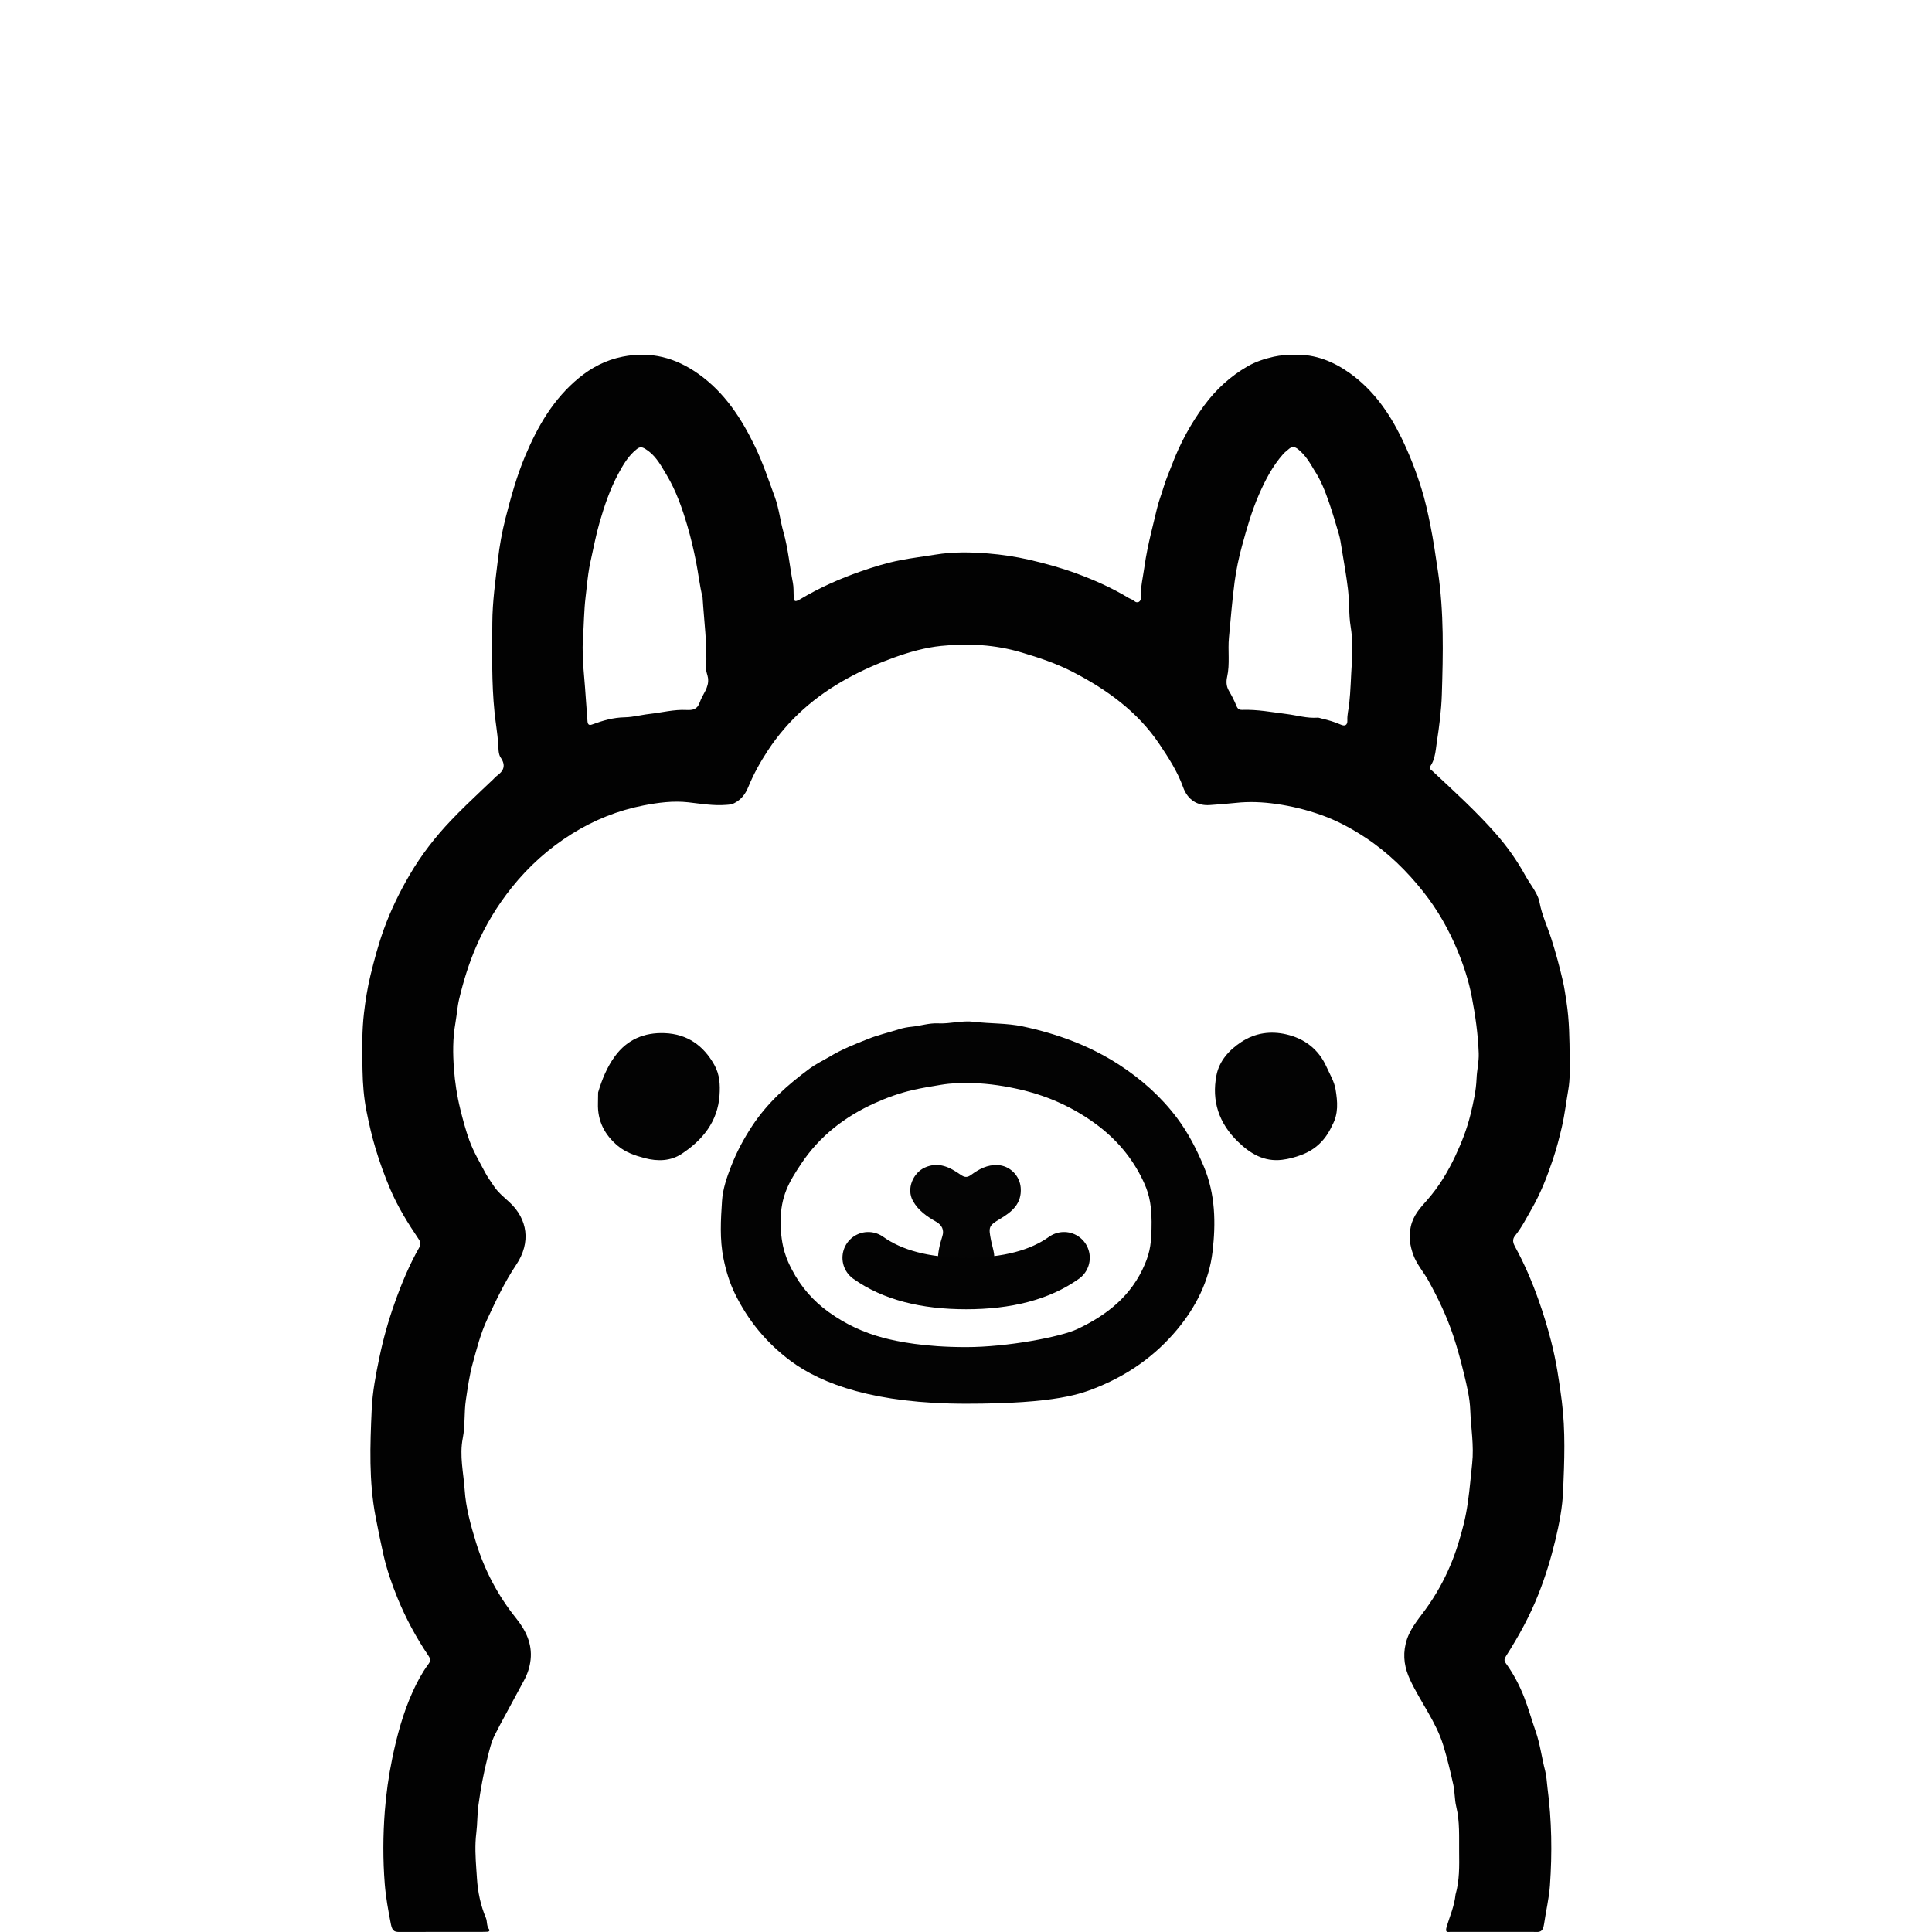
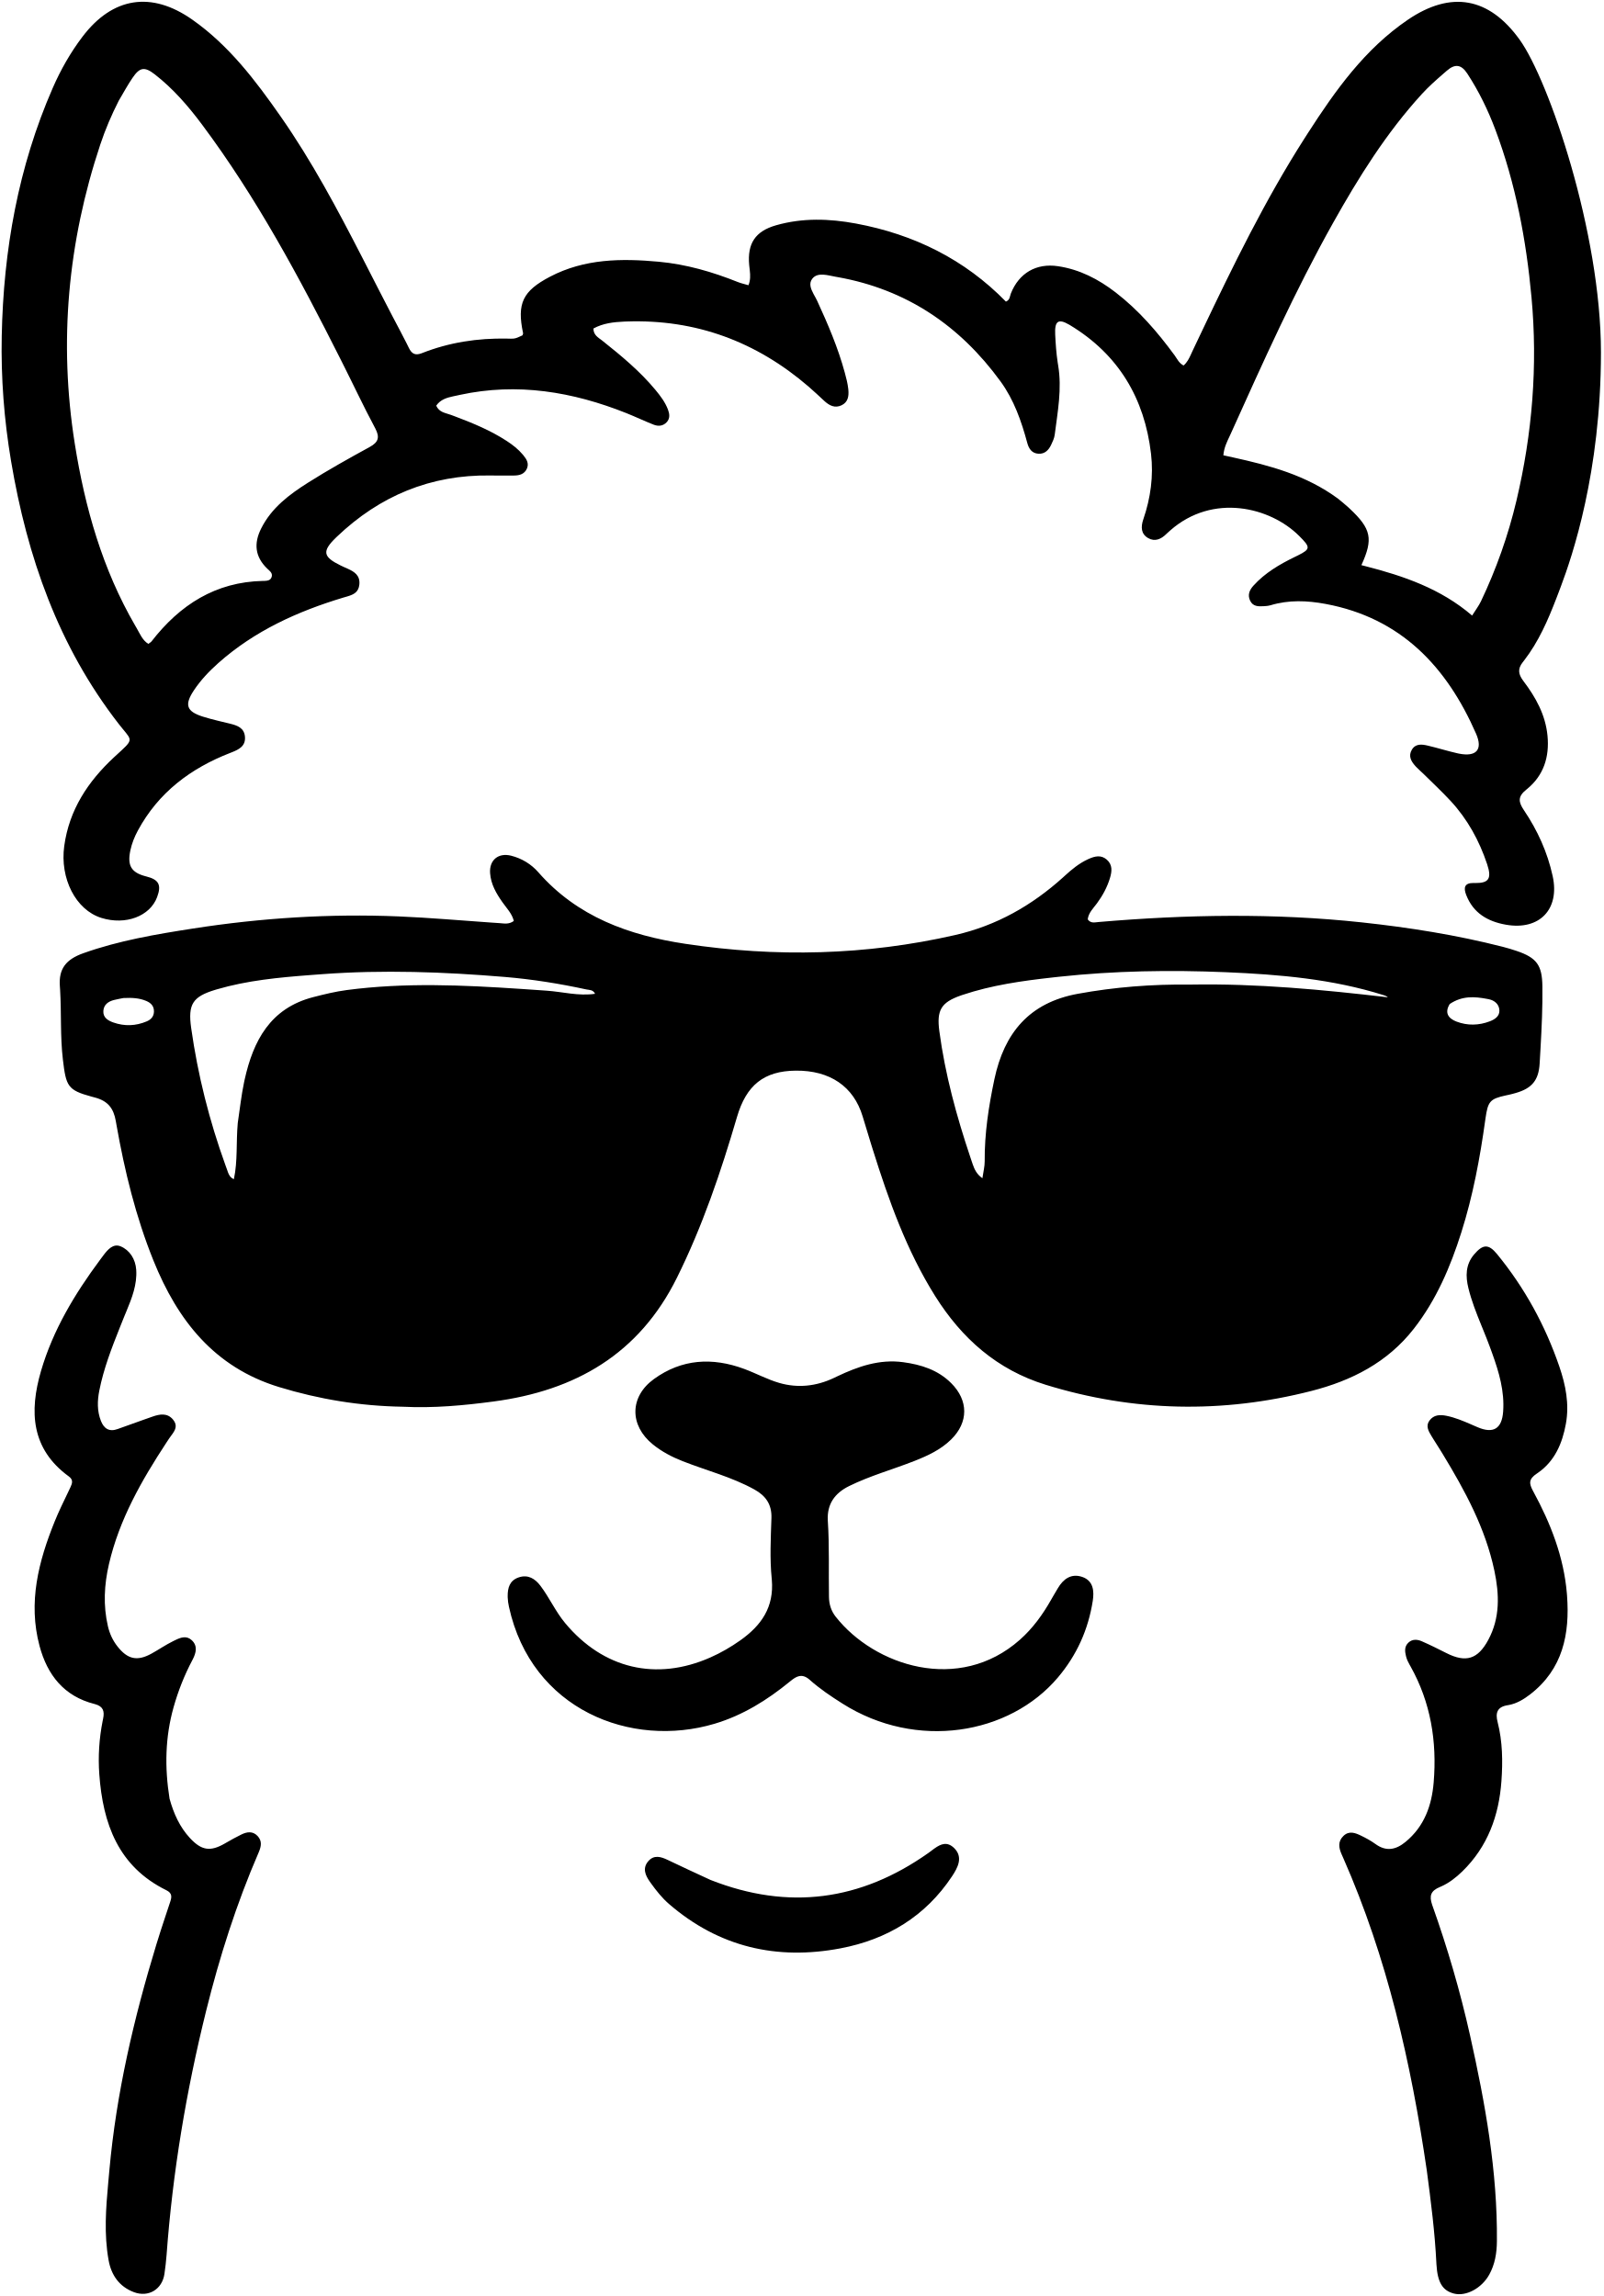
- <svg xmlns="http://www.w3.org/2000/svg" width="824px" height="824px" viewBox="0 0 824 824" version="1.1">
-   <g id="Page-1" stroke="none" stroke-width="1" fill="none" fill-rule="evenodd">
-     <g id="Group" transform="translate(154.5, 151.2812)">
-       <path d="M421.217,7.892 C431.115,14.96 437.934,24.643 443.213,35.452 C446.63,42.447 449.444,49.723 451.761,57.125 C453.325,62.121 454.462,67.294 455.508,72.474 C456.854,79.139 457.813,85.832 458.805,92.548 C461.379,109.962 460.987,127.44 460.444,144.916 C460.234,151.682 459.344,158.455 458.32,165.157 C458.219,165.818 458.134,166.488 458.047,167.162 L457.942,167.971 C457.599,170.536 457.142,173.107 455.638,175.336 C454.784,176.602 455.933,177.096 456.411,177.543 C465.647,186.191 475.046,194.7 483.402,204.203 C488.251,209.717 492.54,215.738 496.104,222.258 C496.658,223.272 497.295,224.272 497.945,225.269 L498.503,226.124 C500.083,228.544 501.619,230.971 502.107,233.584 C503.131,239.068 505.5,243.958 507.148,249.125 C509.055,255.106 510.694,261.156 512.086,267.24 C512.736,270.078 513.147,273.084 513.599,276.018 C514.812,283.893 514.893,291.81 514.959,299.728 C515,304.291 515.164,308.941 514.39,313.399 C513.474,318.684 512.864,324.024 511.647,329.291 C510.564,333.977 509.348,338.653 507.837,343.15 C505.4,350.399 502.625,357.59 498.779,364.28 C496.525,368.201 494.505,372.273 491.638,375.805 C490.301,377.452 490.923,379.08 491.694,380.489 C495.669,387.754 498.896,395.313 501.671,403.121 C503.745,408.955 505.527,414.829 507.069,420.822 C509.231,429.219 510.511,437.709 511.604,446.302 C513.227,459.066 512.706,471.819 512.174,484.55 C511.88,491.58 510.511,498.647 508.869,505.516 C507.013,513.285 504.676,520.935 501.726,528.435 C498.03,537.832 493.244,546.565 487.839,555.006 C487.056,556.229 486.916,556.972 487.704,558.056 C490.964,562.545 493.536,567.437 495.541,572.573 C497.398,577.329 498.753,582.278 500.448,587.1 C502.367,592.559 503.022,598.312 504.488,603.877 C505.126,606.298 505.189,608.889 505.518,611.39 C507.329,625.174 507.526,639.062 506.55,652.902 C506.165,658.365 504.819,663.854 504.05,669.294 C503.529,672.98 501.967,672.757 499.905,672.691 L499.607,672.684 C499.507,672.682 499.405,672.68 499.303,672.68 C487.676,672.684 476.049,672.691 464.422,672.671 L464.314,672.672 L464.102,672.678 C462.738,672.732 461.722,673.031 462.551,670.301 C463.884,665.913 465.798,661.62 466.29,656.729 C468.034,650.649 467.882,644.527 467.821,638.644 C467.754,632.212 468.153,625.637 466.584,619.207 C465.849,616.196 466.021,613.002 465.332,609.895 C464.085,604.273 462.774,598.703 461.082,593.179 C457.97,583.016 451.38,574.7 446.96,565.257 C444.654,560.331 443.69,555.356 445.036,549.711 C446.428,543.872 450.149,539.713 453.43,535.207 C457.762,529.258 461.306,522.936 464.151,516.167 C466.535,510.493 468.296,504.668 469.783,498.688 C471.288,492.639 471.995,486.528 472.618,480.392 L472.865,477.936 C473.028,476.298 473.192,474.659 473.371,473.019 C474.221,465.202 472.84,457.639 472.558,449.989 C472.371,444.935 471.121,439.764 469.892,434.696 C468.55,429.168 467.084,423.709 465.284,418.319 C462.561,410.16 458.88,402.455 454.73,394.935 C452.665,391.195 449.728,387.963 448.263,383.898 C446.856,379.996 446.251,376.224 447.209,371.855 C448.272,367.005 451.173,363.951 454.19,360.535 C459.171,354.894 463.051,348.457 466.246,341.637 C468.899,335.975 471.192,330.125 472.658,324.083 C473.876,319.06 475.048,313.963 475.256,308.705 C475.398,305.108 476.309,301.576 476.176,297.908 C475.882,289.769 474.732,281.787 473.2,273.782 C471.894,266.959 469.733,260.429 467.131,254.14 C463.439,245.217 458.659,236.794 452.592,229.128 C445.477,220.14 437.418,212.274 427.827,205.942 C421.922,202.044 415.758,198.716 409.096,196.35 C402.807,194.115 396.404,192.533 389.731,191.591 C383.976,190.778 378.261,190.527 372.623,191.146 C368.917,191.553 365.223,191.795 361.514,192.074 C356.243,192.47 352.047,189.9 350.089,184.444 C347.681,177.736 343.87,171.866 339.937,166.018 C330.606,152.142 317.468,142.745 302.932,135.238 C296.052,131.684 288.639,129.211 281.125,126.978 C269.828,123.62 258.407,123.038 246.926,124.204 C240.166,124.89 233.508,126.759 226.999,129.096 C220.05,131.592 213.372,134.518 206.906,138.067 C193.137,145.625 181.671,155.62 173.002,168.797 C169.766,173.714 166.913,178.858 164.704,184.241 C163.367,187.5 161.678,189.711 158.621,191.293 C157.471,191.888 156.424,191.903 155.313,191.995 C149.832,192.445 144.439,191.505 139.023,190.9 C132.614,190.183 126.223,191.031 120.021,192.229 C109.093,194.34 98.827,198.471 89.335,204.404 C79.492,210.558 70.982,218.237 63.761,227.251 C57.591,234.954 52.516,243.349 48.568,252.482 C45.438,259.723 43.147,267.192 41.335,274.791 C40.933,276.474 40.677,278.222 40.446,279.978 L40.172,282.085 C40.033,283.137 39.886,284.185 39.704,285.214 C38.563,291.67 38.633,298.12 39.102,304.51 C39.526,310.289 40.4,316.075 41.813,321.79 C42.921,326.273 44.113,330.754 45.662,335.048 C47.406,339.881 50.098,344.384 52.503,348.965 C53.494,350.853 54.819,352.566 55.977,354.369 C57.811,357.225 60.417,359.273 62.879,361.564 C70.442,368.601 72.119,378.547 65.621,388.208 C60.69,395.54 56.983,403.512 53.26,411.489 C50.451,417.508 48.831,423.954 47.094,430.258 C45.721,435.24 44.982,440.551 44.201,445.765 C43.388,451.201 43.932,456.747 42.885,462.021 C41.385,469.582 43.21,476.895 43.69,484.229 C44.184,491.779 46.27,499.273 48.541,506.65 C52.212,518.574 57.885,529.271 65.666,538.968 C69.749,544.057 72.528,549.771 71.802,556.543 C71.456,559.769 70.455,562.788 68.817,565.738 C66.149,570.546 63.644,575.454 60.971,580.269 C59.435,583.037 57.966,585.844 56.543,588.672 C54.956,591.827 54.196,595.293 53.346,598.665 C51.689,605.237 50.461,611.897 49.545,618.647 C49.007,622.616 49.133,626.563 48.643,630.489 C47.99,635.72 48.303,640.947 48.664,646.157 L48.792,647.995 C48.835,648.608 48.876,649.22 48.915,649.832 C49.284,655.592 50.442,661.304 52.721,666.68 C53.392,668.262 52.928,670.105 54.09,671.562 C54.447,672.01 54.163,672.6 53.386,672.608 C52.563,672.617 51.741,672.678 50.918,672.679 C39.474,672.684 28.03,672.654 16.587,672.705 C14.213,672.719 12.883,672.809 12.232,669.464 C11.117,663.732 10.051,657.969 9.596,652.204 C8.785,641.91 8.83,631.537 9.618,621.239 C10.194,613.704 11.256,606.158 12.781,598.756 C14.797,588.969 17.414,579.282 21.561,570.138 C23.392,566.101 25.512,562.144 28.158,558.553 C29.163,557.189 29.284,556.463 28.237,554.906 C23.025,547.16 18.564,538.938 15.052,530.311 C12.64,524.387 10.517,518.311 9.077,511.994 C7.848,506.603 6.77,501.207 5.723,495.779 C2.776,480.5 3.345,465.123 4.034,449.776 C4.369,442.331 5.812,434.883 7.334,427.557 C8.956,419.746 11.136,412.029 13.805,404.5 C16.701,396.328 20.009,388.308 24.327,380.746 C24.964,379.63 24.944,378.517 24.111,377.284 C19.502,370.461 15.15,363.459 11.929,355.869 C9.577,350.327 7.51,344.67 5.76,338.874 C4.138,333.499 2.882,328.052 1.801,322.589 C0.674,316.894 0.218,311.053 0.115,305.226 L0.068,302.513 C-0.054,295.277 -0.102,288.024 0.73,280.849 C1.353,275.475 2.198,270.095 3.492,264.763 C5.126,258.03 6.91,251.378 9.269,244.879 C12.177,236.867 15.894,229.241 20.199,221.871 C25.139,213.414 31.094,205.73 37.809,198.673 C42.021,194.245 46.443,190.014 50.888,185.809 L54.223,182.656 C54.778,182.131 55.334,181.605 55.888,181.079 C56.35,180.64 56.764,180.095 57.339,179.682 C60.199,177.629 61.455,175.338 59.02,171.801 C57.965,170.269 58.121,167.742 57.97,165.736 C57.636,161.29 56.867,156.903 56.416,152.48 C55.125,139.828 55.422,127.161 55.473,114.495 C55.51,105.411 56.791,96.402 57.855,87.4 C58.556,81.477 59.614,75.553 61.09,69.776 C63.395,60.75 65.875,51.78 69.514,43.126 C74.858,30.419 81.611,18.772 92.398,9.914 C97.844,5.442 103.921,2.262 111.047,0.845 C123.074,-1.546 133.618,1.244 143.436,8.236 C154.599,16.186 161.719,27.151 167.544,39.223 C170.901,46.18 173.324,53.493 175.969,60.706 C177.728,65.501 178.247,70.735 179.649,75.68 C181.66,82.776 182.266,90.111 183.674,97.307 C184.021,99.083 183.919,100.948 184.001,102.773 C184.086,104.7 184.079,105.906 186.691,104.343 C194.855,99.454 203.565,95.57 212.527,92.444 C218.109,90.497 223.804,88.729 229.678,87.6 C234.558,86.662 239.474,86.074 244.352,85.273 C251.917,84.031 259.467,84.157 266.945,84.767 C272.776,85.242 278.644,86.113 284.443,87.445 C291.348,89.032 298.14,90.91 304.75,93.348 C312.374,96.159 319.814,99.474 326.787,103.7 C327.569,104.173 328.456,104.347 329.238,105.047 C330.583,106.251 332.191,105.369 332.108,103.502 C331.908,99 333.027,94.642 333.632,90.27 C334.272,85.646 335.259,81.002 336.342,76.406 C337.196,72.781 338.128,69.144 338.978,65.509 C339.678,62.513 340.866,59.585 341.729,56.633 C342.703,53.305 344.117,50.21 345.321,47.003 C348.729,37.932 353.307,29.526 359.041,21.712 C364.107,14.809 370.317,9.141 377.694,4.906 C381.081,2.961 384.883,1.727 388.817,0.846 C391.804,0.177 394.717,0.098 397.695,0.014 C406.504,-0.235 414.256,2.921 421.217,7.892 Z M399.165,40.338 C397.669,39.125 396.462,39.062 395.087,40.309 C394.323,41.001 393.459,41.602 392.783,42.368 C388.266,47.491 385.168,53.403 382.439,59.657 C379.353,66.729 377.263,74.075 375.241,81.45 C373.858,86.493 372.761,91.657 372.071,96.838 C371.02,104.727 370.413,112.676 369.653,120.603 C369.116,126.2 370.123,131.855 368.865,137.455 C368.453,139.289 368.471,141.35 369.563,143.22 C370.802,145.341 371.947,147.542 372.863,149.817 C373.372,151.081 374.066,151.525 375.293,151.482 C381.704,151.257 387.959,152.462 394.282,153.254 C398.644,153.8 402.953,155.141 407.433,154.809 C408.03,154.765 408.651,155.064 409.262,155.201 C412.079,155.832 414.81,156.676 417.479,157.824 C418.909,158.44 420.269,158.212 420.152,155.903 C420.035,153.58 420.683,151.27 420.934,148.977 C421.563,143.236 421.653,137.433 422.042,131.657 C422.39,126.475 422.42,121.23 421.556,115.958 C420.699,110.731 421.038,105.341 420.411,100.007 C419.719,94.13 418.645,88.323 417.702,82.503 C417.382,80.528 417.098,78.449 416.517,76.489 C415.198,72.04 413.909,67.577 412.397,63.193 C410.741,58.394 408.934,53.638 405.991,49.182 C404.038,45.812 402.104,42.72 399.165,40.338 Z M120.625,40.117 C119.181,39.256 118.334,39.289 117.092,40.263 C113.551,43.039 111.346,46.835 109.28,50.646 C105.709,57.23 103.325,64.275 101.228,71.488 C99.622,77.01 98.608,82.633 97.353,88.202 C96.582,91.624 96.163,95.136 95.778,98.647 L95.523,100.988 C95.437,101.767 95.35,102.546 95.257,103.322 C94.561,109.138 94.537,115.041 94.14,120.903 C93.782,126.183 94.118,131.521 94.599,136.867 C95.181,143.338 95.537,149.855 96.066,156.349 C96.202,158.013 96.967,158.119 98.178,157.67 C102.619,156.023 107.142,154.734 111.916,154.652 C113.858,154.618 115.763,154.316 117.665,153.983 L119.295,153.696 C120.383,153.506 121.472,153.329 122.57,153.208 C127.79,152.633 132.946,151.249 138.244,151.524 C141.021,151.667 142.942,151.261 143.955,148.248 C145.112,144.809 148.018,142.01 147.466,137.917 C147.273,136.489 146.575,135.216 146.654,133.701 C147.182,123.669 145.788,113.718 145.152,103.507 C143.874,98.373 143.368,93.341 142.383,88.388 C141.347,83.176 140.137,77.992 138.651,72.941 C136.459,65.489 133.863,58.061 129.854,51.352 C129.774,51.219 129.695,51.085 129.615,50.951 L129.139,50.144 C126.918,46.372 124.659,42.523 120.625,40.117 Z" id="Combined-Shape" fill="#020202" fill-rule="nonzero" />
-       <path d="M260.863,284.502 C267.788,285.359 274.827,285.023 281.689,286.482 C296.367,289.601 310.281,294.689 322.909,302.904 C332.348,309.044 340.687,316.468 347.466,325.481 C352.234,331.821 355.809,338.803 358.908,346.177 C363.894,358.042 364.078,370.373 362.651,382.555 C361.195,394.989 355.583,406.177 347.463,415.882 C338.371,426.75 327.186,434.733 314.068,440.161 C306.823,443.159 296.125,447.406 257.5,447.406 C218.875,447.406 196.054,439.139 182.623,429.097 C172.394,421.449 164.531,411.893 158.965,400.511 C156.669,395.815 155.153,390.784 154.085,385.553 C152.399,377.297 152.912,369.043 153.447,360.846 C153.773,355.863 155.457,350.94 157.326,346.129 C159.716,339.98 162.768,334.287 166.381,328.817 C172.868,318.996 181.504,311.331 190.869,304.424 C193.395,302.561 196.271,301.173 199.178,299.489 C204.538,296.216 210.171,294.041 215.789,291.801 C220.034,290.11 224.477,289.104 228.807,287.72 C230.567,287.158 232.52,286.787 234.322,286.618 C238.098,286.262 241.727,284.983 245.594,285.183 C250.692,285.446 255.744,283.868 260.863,284.502 Z M260.273,310.64 C255.739,310.495 251.229,310.65 246.695,311.414 C242.748,312.08 238.821,312.691 234.902,313.589 C229.235,314.886 223.87,316.808 218.59,319.198 C205.759,325.005 195.06,333.265 187.19,345.088 C182.055,352.802 178.441,358.817 178.441,369.793 C178.441,380.768 181.279,386.428 183.288,390.283 C187.024,397.452 192.236,403.504 198.932,408.316 C206.084,413.457 213.808,417.08 222.312,419.321 C228.223,420.878 239.797,423.266 257.5,423.266 C275.203,423.266 297.898,418.898 304.959,415.579 C317.561,409.656 328.098,401.393 333.778,387.922 C336.085,382.451 336.657,378.573 336.657,369.793 C336.657,361.012 334.964,356.392 332.992,352.228 C328.381,342.49 321.546,334.47 312.82,328.069 C303.36,321.129 292.955,316.384 281.522,313.628 C274.504,311.937 267.453,310.869 260.273,310.64 Z" id="Combined-Shape" fill="#030303" fill-rule="nonzero" />
-       <path d="M100.598,314.647 C102.28,308.989 104.427,303.783 107.786,299.187 C113.009,292.043 120.321,289.004 128.96,289.343 C138.6,289.723 145.532,294.589 150.2,302.964 C152.473,307.041 152.684,311.394 152.388,315.81 C151.632,327.101 145.119,334.993 136.213,340.861 C131.619,343.888 126.128,344.164 120.439,342.654 C116.261,341.544 112.403,340.243 109.089,337.502 C103.375,332.776 100.292,326.801 100.528,319.274 C100.574,317.814 100.562,316.352 100.598,314.647 Z" id="Path" fill="#030303" fill-rule="nonzero" />
-       <path d="M413.655,328.751 C410.902,334.814 406.655,339.017 400.542,341.298 C397.861,342.298 395.126,343.047 392.301,343.383 C384.596,344.299 378.749,340.763 373.461,335.632 C365.375,327.786 362.191,318.265 364.312,307.362 C365.518,301.162 369.735,296.508 375.035,293.045 C380.889,289.219 387.459,288.34 394.056,289.861 C401.853,291.658 407.882,296.189 411.257,303.727 C412.68,306.907 414.56,309.909 415.138,313.421 C415.986,318.581 416.441,323.712 413.655,328.751 Z" id="Path" fill="#030303" fill-rule="nonzero" />
-       <path d="M262.258,395.064 C259.174,395.092 256.341,395.058 253.511,395.132 C249.503,395.237 245.523,390.323 245.486,386.84 C245.447,383.081 246.275,379.488 247.419,375.957 C248.25,373.389 247.313,371.239 244.759,369.786 C240.857,367.566 237.214,365.054 234.907,360.994 C231.89,355.683 235.053,348.883 239.917,346.695 C245.824,344.038 250.634,346.555 255.229,349.76 C256.932,350.949 258.064,350.997 259.698,349.799 C263.045,347.344 266.591,345.414 271.028,345.631 C276.198,345.884 280.419,350.107 280.834,355.248 C281.386,362.102 277.007,365.62 272.039,368.571 C267.104,371.503 267.076,372.063 268.171,377.701 C268.887,381.393 270.662,385.195 268.734,389.261 C267.363,392.153 265.521,394.12 262.258,395.064 Z" id="Path" fill="#040404" fill-rule="nonzero" />
-       <path d="M215.797,385.159 C226.052,392.476 239.969,396.134 257.549,396.134 C275.128,396.134 289.046,392.476 299.3,385.159" id="Path-2" stroke="#030303" stroke-width="21.974" stroke-linecap="round" />
-     </g>
+ <svg xmlns="http://www.w3.org/2000/svg" width="675px" height="967px" viewBox="0 0 675 967" version="1.1">
+   <g id="页面-1" stroke="none" stroke-width="1" fill="none" fill-rule="evenodd">
+     <path d="M630.312,528.171 C641.935,542.357 650.612,558.217 656.553,575.559 C659.222,583.35 660.796,591.308 659.315,599.589 C657.827,607.912 654.578,615.435 647.524,620.31 L647.121,620.583 C643.511,622.976 643.829,624.847 645.407,627.838 L645.615,628.226 C652.913,641.645 658.434,655.79 659.717,671.095 L659.796,672.107 C660.973,688.102 658.088,702.964 644.22,713.648 C641.528,715.722 638.581,717.48 635.303,718.089 L634.854,718.165 C630.194,718.872 629.618,721.607 630.563,725.304 C632.654,733.492 632.76,741.847 632.166,750.139 C631.127,764.665 626.396,777.773 615.671,788.198 C613.034,790.762 610.121,793.042 606.812,794.507 L606.287,794.732 C602.364,796.346 601.71,798.47 603.002,802.258 L603.087,802.502 C609.455,820.386 614.785,838.602 618.927,857.124 C625.324,885.735 630.539,914.525 630.26,944.024 C630.213,948.946 629.434,953.659 627.042,957.986 C623.842,963.775 617.236,967.268 612.198,965.981 C607.405,964.756 605.244,961.317 604.804,953.656 L604.782,953.241 C604.152,940.263 602.502,927.396 600.74,914.092 C594.09,868.615 584.028,824.499 565.62,782.644 L564.916,781.056 C563.67,778.257 563.208,775.599 565.642,773.237 C568.028,770.922 570.623,771.941 573.057,773.121 C575.15,774.135 577.227,775.26 579.103,776.624 C583.653,779.932 587.716,779.1 591.805,775.734 C599.705,769.232 602.826,760.422 603.636,750.708 C605.072,733.488 602.413,717.019 593.879,701.791 L593.474,701.078 C592.897,700.073 592.38,698.99 592.082,697.877 L591.972,697.451 C591.476,695.459 591.284,693.422 593.019,691.808 C594.705,690.239 596.783,690.438 598.656,691.256 C602.157,692.784 605.581,694.497 608.992,696.222 C617.195,700.371 622.213,698.849 626.617,690.688 C631.659,681.342 631.298,671.45 629.19,661.493 C625.405,643.614 616.824,627.826 607.458,612.402 L606.276,610.489 L603.875,606.685 L603.28,605.73 L602.692,604.772 C601.457,602.745 600.19,600.564 601.872,598.292 C603.669,595.864 606.21,595.714 609.069,596.298 C612.672,597.033 616.003,598.432 619.322,599.875 L620.744,600.495 C621.219,600.701 621.693,600.906 622.17,601.109 C628.739,603.905 632.35,601.768 632.884,594.572 C633.523,585.964 631.141,577.939 628.301,570.033 L627.849,568.785 L627.162,566.917 C626.344,564.703 625.464,562.511 624.574,560.323 L623.684,558.134 C621.609,553.028 619.579,547.906 618.261,542.533 C617.035,537.537 617.02,532.62 620.646,528.345 C624.329,524.003 626.723,523.79 630.312,528.171 Z M50.768,524.911 C54.616,526.488 57.059,530.324 57.353,534.8 C57.764,541.041 55.551,546.649 53.251,552.199 L52.39,554.279 L52.071,555.059 L50.459,559.088 C47.004,567.749 43.647,576.431 41.821,585.629 C40.964,589.941 40.852,594.258 42.483,598.42 C43.746,601.646 45.954,603.181 49.561,601.853 C53.191,600.516 56.839,599.226 60.488,597.941 L64.138,596.655 C67.261,595.554 70.432,594.964 72.872,597.904 C74.869,600.311 73.814,602.247 72.495,604.071 L72.05,604.675 C71.751,605.076 71.455,605.473 71.192,605.871 L70.05,607.604 C59.616,623.511 50.243,639.92 45.88,658.725 C43.863,667.419 43.398,676.17 45.438,684.93 C46.161,688.034 47.476,690.908 49.474,693.444 C53.745,698.865 57.759,699.76 63.768,696.46 C66.832,694.777 69.722,692.76 72.851,691.221 L73.964,690.675 C76.166,689.621 78.568,688.767 80.76,690.82 C83.312,693.21 82.531,696.14 81.217,698.747 L81.016,699.136 C77.649,705.499 75.024,712.131 73.079,719.048 C69.548,731.602 69.278,744.306 71.384,757.525 C73.154,763.935 75.709,769.521 79.981,774.137 C84.871,779.421 88.592,779.92 94.675,776.41 L94.986,776.228 C97.132,774.958 99.336,773.776 101.569,772.664 C103.959,771.474 106.426,771.09 108.466,773.281 C110.379,775.335 110.018,777.537 108.998,779.971 L108.898,780.207 C99.551,801.799 92.435,824.158 86.779,846.959 C78.399,880.745 72.679,914.989 70.134,949.735 C69.94,952.388 69.615,955.035 69.239,957.668 C68.31,964.185 62.531,967.707 56.374,965.378 C50.205,963.045 46.864,958.231 45.725,951.936 C43.744,940.981 44.592,929.989 45.59,919.058 L46.045,914.094 C48.963,881.665 56.33,850.107 65.812,819.017 C67.041,814.985 68.351,810.978 69.677,806.975 L71.669,800.973 C72.359,798.888 72.523,797.321 70.027,796.093 C49.77,786.123 43.315,768.037 41.808,747.252 C41.265,739.76 41.75,732.253 43.209,724.861 L43.405,723.898 C44.076,720.686 43.467,718.685 40.016,717.727 L39.764,717.66 C26.963,714.415 19.926,705.469 16.648,693.213 C11.743,674.875 16.217,657.598 23.067,640.68 C24.787,636.432 26.83,632.314 28.808,628.172 L29.693,626.302 C30.44,624.682 30.914,623.232 28.983,621.827 C13.063,610.242 12.309,594.421 17.249,577.473 C22.296,560.157 31.5,544.905 42.175,530.531 L43.564,528.668 C45.386,526.251 47.656,523.635 50.768,524.911 Z M401.773,778.38 C405.633,782.198 403.253,786.61 400.846,790.239 C389.641,807.132 373.548,816.836 353.935,820.569 C327.057,825.686 302.723,820.055 281.738,801.946 C278.77,799.384 276.343,796.325 274.062,793.145 L273.608,792.507 C271.634,789.719 270.45,786.774 272.966,783.863 C275.359,781.093 278.28,781.966 281.171,783.36 C287.017,786.177 292.917,788.881 299.153,791.769 C332.032,804.713 362.416,800.511 390.821,780.459 C391.155,780.223 391.491,779.973 391.83,779.719 L392.595,779.142 L393.197,778.697 L393.536,778.455 C396.083,776.657 398.785,775.424 401.773,778.38 Z M380.265,573.709 C387.82,574.73 394.874,576.931 400.481,582.522 C407.797,589.817 407.849,599.029 400.438,606.292 C396.066,610.577 390.634,613.093 385.016,615.306 C375.885,618.904 366.394,621.512 357.529,625.876 C351.321,628.932 348.227,633.587 348.531,640.199 L348.551,640.576 C349.239,651.236 348.856,661.898 349.028,672.557 C349.078,675.705 349.955,678.48 351.861,680.905 C368.115,701.586 403.74,713.383 429.431,690.597 C434.854,685.789 439.03,680 442.579,673.725 L443.495,672.138 L445.357,668.982 C447.695,664.973 451.056,662.559 455.702,664.159 C460.409,665.781 460.732,670.175 460.101,674.221 C458.215,686.315 453.368,697.114 445.401,706.524 C424.974,730.652 385.812,737.206 354.745,717.513 C349.954,714.476 345.237,711.353 340.739,707.327 C337.597,704.652 335.26,706.062 332.987,707.88 L332.533,708.249 C323.038,716.021 312.744,722.438 300.912,725.973 C265.686,736.497 223.777,720.083 214.295,676.762 C214.011,675.469 213.804,674.137 213.764,672.817 L213.753,672.324 C213.72,668.807 214.542,665.642 218.413,664.341 C222.316,663.029 225.281,664.89 227.517,667.841 C231.336,672.881 233.899,678.741 237.995,683.648 C253.993,702.814 276.272,708.166 299.128,698.053 C303.544,696.099 307.725,693.678 311.689,690.871 C320.569,684.583 325.961,676.89 324.967,665.313 L324.921,664.822 C324.075,656.407 324.531,647.833 324.808,639.344 C324.996,633.567 322.38,629.943 317.597,627.302 C308.05,622.031 297.485,619.354 287.425,615.398 C282.874,613.609 278.634,611.383 274.858,608.319 C264.981,600.305 265.057,588.271 275.304,580.828 C287.06,572.291 299.939,571.6 313.292,576.526 C318.287,578.368 323.035,580.971 328.123,582.446 C335.903,584.701 343.614,583.854 350.971,580.409 L352.512,579.672 C361.274,575.507 370.281,572.36 380.265,573.709 Z M215.252,360.403 C219.768,361.557 223.679,363.967 226.637,367.345 C243.09,386.136 264.806,393.932 288.604,397.513 C326.699,403.245 364.584,402.395 402.212,393.795 C419.578,389.826 434.499,381.348 447.613,369.498 L448.278,368.892 C451.228,366.189 454.32,363.625 457.994,361.927 L458.437,361.726 C460.951,360.613 463.563,359.942 465.972,362.019 C468.485,364.187 468.206,366.962 467.331,369.841 C466.152,373.717 464.271,377.187 461.876,380.444 C460.33,382.545 458.298,384.428 457.982,387.207 C459.253,388.995 460.936,388.463 462.585,388.322 C499.496,385.165 536.383,384.499 573.307,388.47 C593.369,390.628 613.211,393.781 632.757,398.771 C634.692,399.265 636.608,399.846 638.501,400.482 C647.089,403.368 649.301,406.548 649.416,415.451 C649.528,424.12 649.122,432.767 648.633,441.411 L648.258,447.893 C647.845,454.977 645.021,458.39 638.128,460.352 C637.167,460.625 636.202,460.895 635.224,461.098 L633.995,461.358 C627.275,462.828 626.477,463.893 625.44,471.128 L625.349,471.772 C623.126,487.778 620.169,503.637 615.278,519.068 C610.675,533.588 604.773,547.448 595.283,559.619 C584.166,573.876 569.023,581.518 552.097,585.839 C514.63,595.403 477.285,594.642 440.257,583.211 C419.841,576.908 404.964,563.734 393.758,545.887 C381.691,526.668 374.202,505.55 367.468,484.103 L366.694,481.626 C365.507,477.812 364.353,473.987 363.202,470.161 C359.427,457.603 349.456,450.78 335.064,450.919 C321.612,451.048 314.232,457.041 310.307,470.432 C303.514,493.612 295.793,516.403 285.005,538.162 C269.042,570.357 242.191,585.702 207.818,590.264 C195.267,591.93 182.69,593.124 169.544,592.467 C151.497,592.167 134.353,589.326 117.513,584.188 C90.242,575.869 74.759,556.09 64.59,530.862 C57.152,512.407 52.474,493.215 49.031,473.707 L48.762,472.166 C47.823,466.741 45.383,463.658 39.911,462.224 L38.539,461.858 C28.435,459.107 27.813,457.471 26.48,446.263 C25.32,436.513 25.889,426.721 25.311,416.952 L25.204,415.325 C24.668,407.987 27.821,404.055 35.044,401.477 C50.015,396.134 65.655,393.492 81.265,391.065 C109.956,386.603 138.868,384.751 167.9,385.964 C180.853,386.504 193.779,387.652 206.718,388.548 L210.247,388.785 C212.168,388.911 214.218,389.442 216.343,387.875 C215.586,384.779 213.323,382.509 211.557,380.001 C208.933,376.274 206.685,372.416 206.352,367.747 C205.956,362.196 209.858,359.025 215.252,360.403 Z M135.666,410.288 L130.544,410.671 C117.315,411.679 104.119,412.927 91.291,416.684 L90.608,416.887 C81.116,419.779 79.077,422.935 80.495,432.985 C83.283,452.737 88.138,471.992 94.92,490.743 L95.57,492.528 L95.954,493.643 C96.384,494.834 96.974,496.013 98.473,496.626 C100.132,488.892 99.363,481.35 100.106,472.984 C100.979,467.236 101.575,461.429 102.777,455.751 L102.995,454.744 C106.628,438.355 113.767,424.652 131.831,419.973 C136.498,418.764 141.219,417.609 145.988,416.98 C170.418,413.756 194.845,414.859 219.273,416.491 L223.985,416.811 L230.225,417.245 C236.917,417.712 243.548,419.59 250.552,418.552 C249.678,416.769 248.123,416.986 246.984,416.739 C235.601,414.267 224.089,412.421 212.498,411.456 C186.926,409.328 161.311,408.381 135.666,410.288 Z M445.798,411.388 L443.304,411.662 C430.415,413.097 417.557,414.892 405.175,419.052 L404.497,419.285 C396.197,422.206 394.329,425.498 395.503,434.295 C397.931,452.475 402.737,470.069 408.558,487.403 L409.516,490.244 C410.245,492.36 411.172,494.52 413.632,496.234 C414.036,493.4 414.612,491.275 414.595,489.156 C414.501,477.436 416.265,465.967 418.684,454.539 C422.805,435.076 433.342,422.296 453.797,418.556 C469.28,415.725 484.808,414.48 501.5,414.669 C529.245,414.191 556.79,416.799 584.334,420.032 C583.81,419.529 583.228,419.333 582.643,419.148 C561.013,412.306 538.61,410.409 516.167,409.463 C492.697,408.474 469.19,408.853 445.798,411.388 Z M51.939,420.34 C50.646,420.607 49.343,420.836 48.062,421.15 C45.616,421.75 43.703,423.104 43.518,425.749 C43.322,428.543 45.436,429.825 47.701,430.627 C52.421,432.298 57.153,432.122 61.759,430.179 C63.508,429.441 64.775,428.178 64.821,426.048 C64.87,423.697 63.53,422.386 61.562,421.558 C58.755,420.376 55.796,420.145 51.939,420.34 Z M610.41,422.846 C608.107,426.549 609.806,428.944 613.233,430.252 C617.877,432.024 622.663,431.917 627.334,430.121 C629.441,429.311 631.403,427.985 631.311,425.543 C631.213,422.942 629.252,421.312 626.826,420.835 L626.121,420.699 C620.948,419.724 615.736,419.283 610.41,422.846 Z M80.989,8.291 C96.394,19.132 107.568,33.869 118.183,49.076 C131.339,67.922 142.075,88.129 152.537,108.488 L154.381,112.082 L159.905,122.868 C161.749,126.462 163.601,130.051 165.472,133.63 C167.39,137.299 169.367,140.939 171.22,144.64 L172.135,146.496 C173.339,148.98 174.752,149.795 177.416,148.82 L177.654,148.73 C189.153,144.191 201.132,142.368 213.449,142.608 L215.111,142.645 C217.011,142.664 217.301,142.446 219.978,141.237 C220.071,140.925 220.293,140.584 220.233,140.303 C217.586,127.786 220.096,122.559 231.555,116.549 C246.08,108.93 261.659,108.783 277.39,110.233 C288.902,111.294 299.932,114.491 310.653,118.781 C312.012,119.325 313.466,119.633 315.134,120.127 C316,118.003 315.916,115.974 315.705,114.009 L315.586,112.975 C315.532,112.518 315.48,112.064 315.438,111.613 C314.615,102.587 317.967,97.391 326.76,94.878 C337.896,91.695 349.165,92.055 360.417,94.152 C384.803,98.697 406.136,109.206 423.537,127.027 C425.274,126.308 425.159,124.762 425.617,123.606 C429.023,115.022 436.284,110.753 445.436,112.113 C454.577,113.471 462.482,117.566 469.724,123.152 C479.453,130.656 487.369,139.84 494.586,149.692 C495.646,151.139 496.35,152.912 498.338,153.934 C499.86,152.646 500.694,150.905 501.49,149.148 L501.808,148.445 C501.915,148.212 502.022,147.978 502.132,147.747 L506.07,139.456 C519.213,111.827 532.621,84.334 549.124,58.482 L550.746,55.95 C562.319,37.97 574.687,20.612 592.767,8.318 C610.972,-4.061 626.973,-1.177 639.846,16.725 C652.106,33.775 674.069,97.88 674.069,148.445 C674.069,199.011 661.872,234.547 657.232,246.885 L656.278,249.415 L655.288,252.01 C651.739,261.22 647.83,270.244 641.732,278.148 L641.154,278.885 C638.875,281.747 639.346,284 641.295,286.658 L641.452,286.869 C646.624,293.712 650.719,301.044 651.565,309.875 C652.425,318.851 649.926,326.558 643.046,332.236 L642.68,332.532 C638.943,335.511 639.316,337.783 641.65,341.246 C647.371,349.733 651.552,358.934 653.75,369.014 C656.79,382.952 648.203,391.939 634.079,389.46 C626.377,388.107 620.307,384.57 617.34,376.94 C616.141,373.858 616.58,371.847 620.455,371.884 L621.245,371.9 C626.873,371.95 628.153,369.972 626.143,363.955 C622.839,354.063 617.894,345.011 610.76,337.317 C607.141,333.414 603.238,329.772 599.451,326.026 C598.385,324.971 597.214,324.019 596.196,322.922 L595.892,322.588 C594.144,320.629 592.876,318.431 594.446,315.765 C596.018,313.094 598.699,313.454 601.163,314.03 C605.377,315.015 609.514,316.336 613.736,317.282 L614.299,317.401 C621.512,318.836 624.461,315.8 621.485,309.002 C609.129,280.782 589.859,260.27 558.142,254.358 C550.364,252.908 542.607,252.591 534.908,254.924 C534.202,255.138 533.447,255.218 532.695,255.27 L531.945,255.315 C529.728,255.446 527.542,255.427 526.369,253.008 C525.16,250.513 526.13,248.449 527.778,246.627 C532.631,241.261 538.721,237.709 545.137,234.574 L546.551,233.886 C551.947,231.213 551.695,230.413 547.021,225.735 C534.81,213.514 510.643,207.62 492.739,223.387 L491.456,224.541 C491.333,224.654 491.212,224.768 491.094,224.885 C488.898,227.053 486.308,228.267 483.441,226.635 C480.326,224.86 480.351,221.873 481.323,218.904 L481.396,218.687 C484.471,209.721 485.726,200.467 484.631,191.114 C481.894,167.742 470.942,149.309 450.585,136.986 L450.128,136.715 C445.506,134.044 444.007,135.264 444.283,140.916 C444.475,144.837 444.745,148.78 445.332,152.659 L445.517,153.821 C447.189,163.716 445.317,173.394 444.081,183.114 C443.896,184.563 443.221,185.986 442.585,187.332 C441.529,189.569 439.896,191.264 437.214,191.096 C434.493,190.925 433.197,189.026 432.539,186.59 C430.049,177.381 426.951,168.444 421.256,160.622 C404.087,137.043 381.547,121.865 352.729,116.714 L351.853,116.561 C348.59,116.003 344.214,114.438 341.955,117.455 C340.495,119.405 341.373,121.62 342.51,123.766 L342.741,124.195 L343.436,125.462 C343.662,125.879 343.875,126.29 344.061,126.691 C348.599,136.533 352.853,146.476 355.696,156.962 C356.304,159.205 356.904,161.483 357.154,163.783 L357.198,164.235 C357.419,166.797 357.095,169.366 354.347,170.682 C351.541,172.026 349.193,170.815 347.099,168.887 C344.892,166.856 342.722,164.782 340.45,162.826 C318.423,143.865 292.971,134.395 263.814,135.403 L262.789,135.442 C258.348,135.635 253.902,136.137 249.859,138.355 C249.858,141.108 251.867,142.144 253.449,143.363 L253.606,143.485 C261.57,149.821 269.394,156.292 275.93,164.169 C278.068,166.746 280.086,169.395 281.263,172.555 C281.918,174.314 282.17,176.177 280.762,177.749 C279.229,179.462 277.195,179.629 275.239,178.866 C271.362,177.355 267.604,175.541 263.738,174 C241.086,164.971 217.861,161.083 193.713,166.293 L192.42,166.577 L190.77,166.924 C188.118,167.498 185.465,168.269 183.683,170.83 C184.874,173.713 187.629,173.91 189.841,174.729 L191.717,175.429 C199.209,178.247 206.573,181.311 213.328,185.703 C215.856,187.347 218.216,189.187 220.157,191.51 L220.439,191.852 C221.741,193.457 222.809,195.197 221.834,197.39 C220.818,199.673 218.739,200.262 216.447,200.274 C213.947,200.287 211.447,200.298 208.947,200.283 L206.448,200.257 C181.342,199.892 159.937,208.791 141.86,226.027 L141.413,226.458 C135.541,232.184 135.974,234.519 143.372,238.138 L143.649,238.273 C144.049,238.466 144.452,238.654 144.857,238.837 L146.481,239.561 C149.232,240.822 151.671,242.353 151.306,246.162 C150.995,249.408 148.893,250.382 146.465,251.124 L146.057,251.246 L144.605,251.668 C125.292,257.486 107.201,265.677 91.926,279.252 C88.041,282.705 84.5,286.441 81.626,290.768 C77.588,296.848 78.497,299.619 85.358,301.803 C87.534,302.496 89.751,303.068 91.975,303.611 L96.197,304.628 L96.847,304.787 C99.882,305.541 102.834,306.512 103.141,310.326 C103.456,314.245 100.59,315.657 97.594,316.843 L96.966,317.089 C80.283,323.575 66.708,333.754 58.046,349.806 C56.607,352.473 55.515,355.21 54.887,358.175 C53.543,364.52 55.221,367.458 61.299,369.057 L61.606,369.136 C66.886,370.454 68.06,372.703 66.147,377.835 C63.138,385.912 52.888,389.752 42.732,386.609 C31.841,383.238 25.185,369.931 27.043,356.353 C29.139,341.033 37.043,329.152 47.978,318.968 L51.143,316.057 C56.551,311.037 55.099,311.476 49.985,304.893 C24.577,272.184 11.446,234.518 4.656,194.201 C1.715,176.739 0.38,159.167 0.732,141.484 C1.452,105.353 7.668,70.32 22.215,37.027 C25.558,29.375 29.664,22.141 34.725,15.464 C47.409,-1.272 63.746,-3.843 80.989,8.291 Z M55.771,32.828 C53.812,35.719 52.125,38.795 49.983,42.446 C46.959,48.394 44.337,54.517 42.232,60.845 C28.54,102.007 24.675,144.04 31.494,186.924 C35.77,213.815 43.141,239.734 56.907,263.465 L57.537,264.543 C58.923,266.892 59.926,269.619 62.455,271.185 C63.052,270.723 63.524,270.488 63.815,270.114 C75.758,254.718 90.774,245.078 110.737,244.662 L111.369,244.652 C112.572,244.638 113.819,244.432 114.306,243.183 C114.834,241.829 114.114,240.959 113.285,240.186 L112.933,239.865 C112.774,239.721 112.617,239.58 112.47,239.437 C107.327,234.446 106.826,228.844 109.952,222.594 C114.32,213.862 121.82,208.263 129.715,203.27 C138.156,197.931 146.899,193.052 155.665,188.257 C159.407,186.21 159.917,184.124 158.042,180.499 L157.92,180.266 C155.432,175.617 153.077,170.897 150.746,166.164 L147.953,160.482 C147.021,158.589 146.087,156.697 145.142,154.81 L143.268,151.077 C126.063,116.873 107.988,83.173 84.996,52.375 C79.209,44.624 72.86,37.301 65.178,31.323 C60.831,27.942 58.818,28.33 55.771,32.828 Z M609.232,29.735 L607.547,31.195 C604.464,33.872 601.424,36.579 598.652,39.615 C583.711,55.977 572.078,74.612 561.31,93.827 C545.167,122.631 531.7,152.743 518.141,182.804 L517.803,183.536 C516.662,185.976 515.374,188.449 515.087,191.755 L519.211,192.658 C534.597,196.067 549.841,200.05 563.388,210.032 C564.791,211.21 566.243,212.335 567.589,213.574 L568.228,214.167 C577.406,222.762 578.251,226.959 573.207,238.023 L574.822,238.433 C590.959,242.575 606.578,247.885 619.824,259.253 C621.336,256.836 622.655,255.123 623.562,253.214 C630.017,239.631 635.026,225.475 638.483,210.885 C645.163,182.684 647.498,154.103 644.822,125.141 C642.591,100.995 638.154,77.353 629.612,54.612 C626.509,46.351 622.645,38.4 617.781,30.97 C615.304,27.185 612.674,26.754 609.232,29.735 Z" id="Shape" fill="#000000" fill-rule="nonzero" />
  </g>
</svg>
